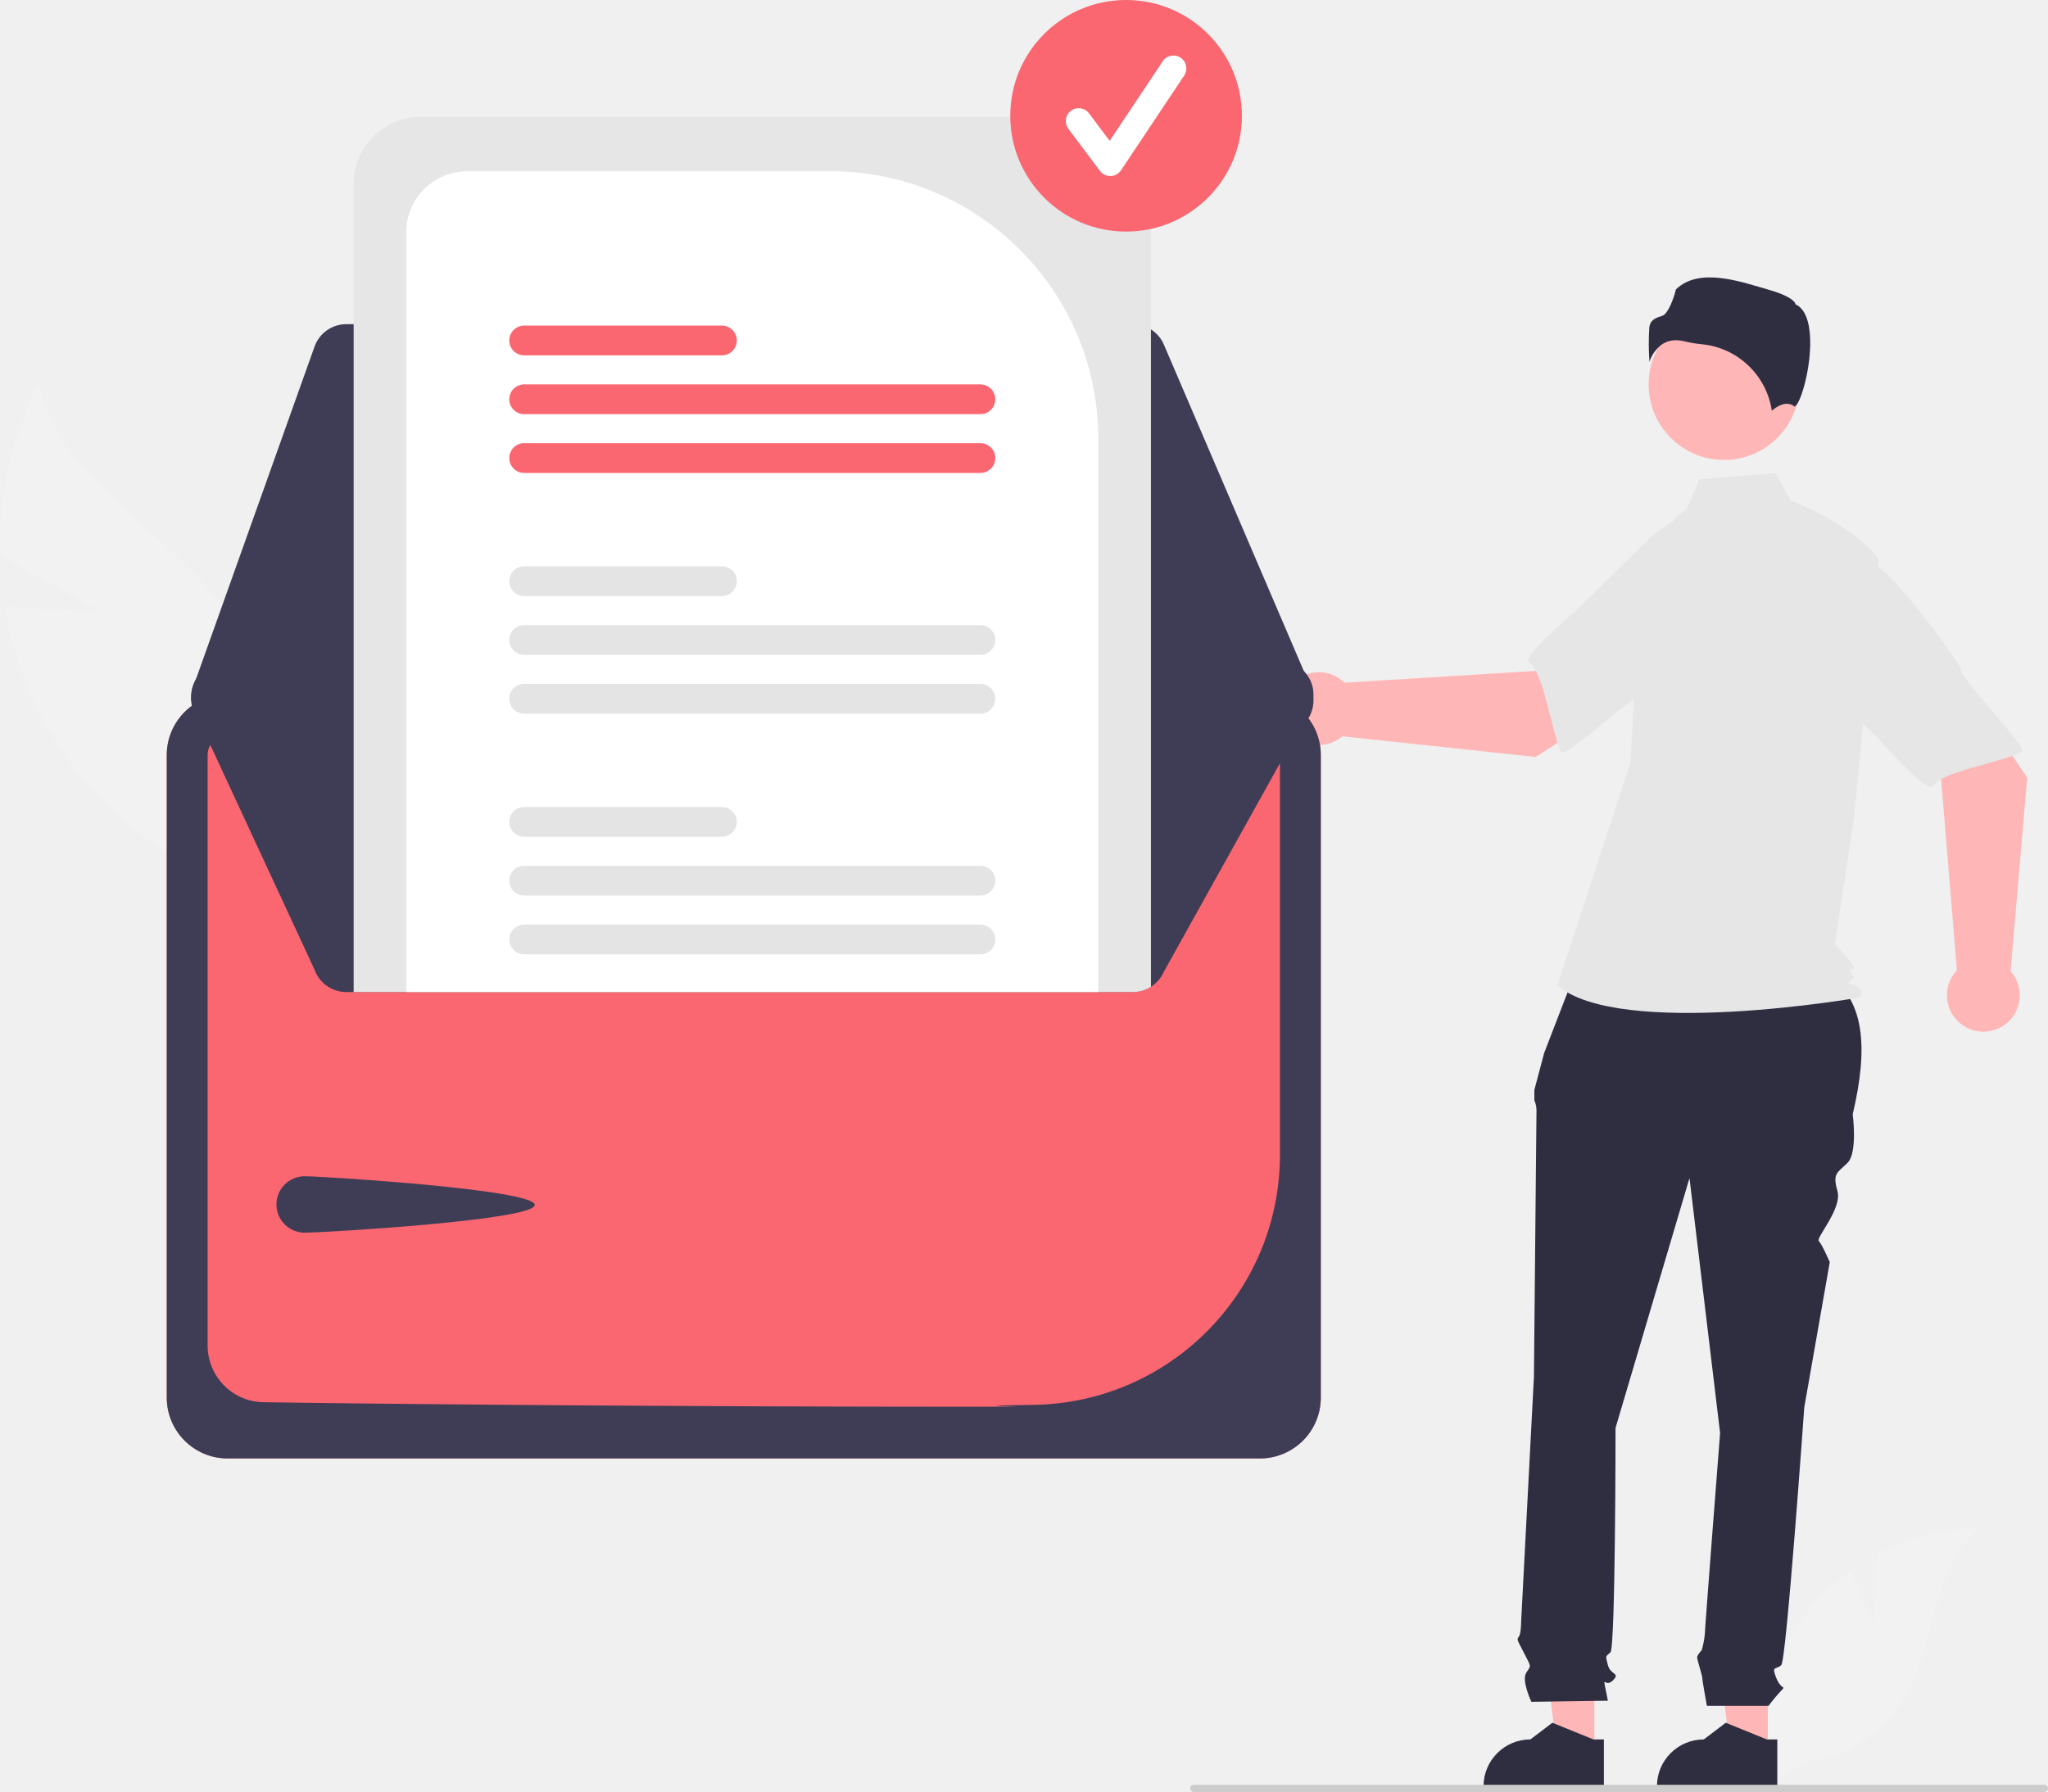
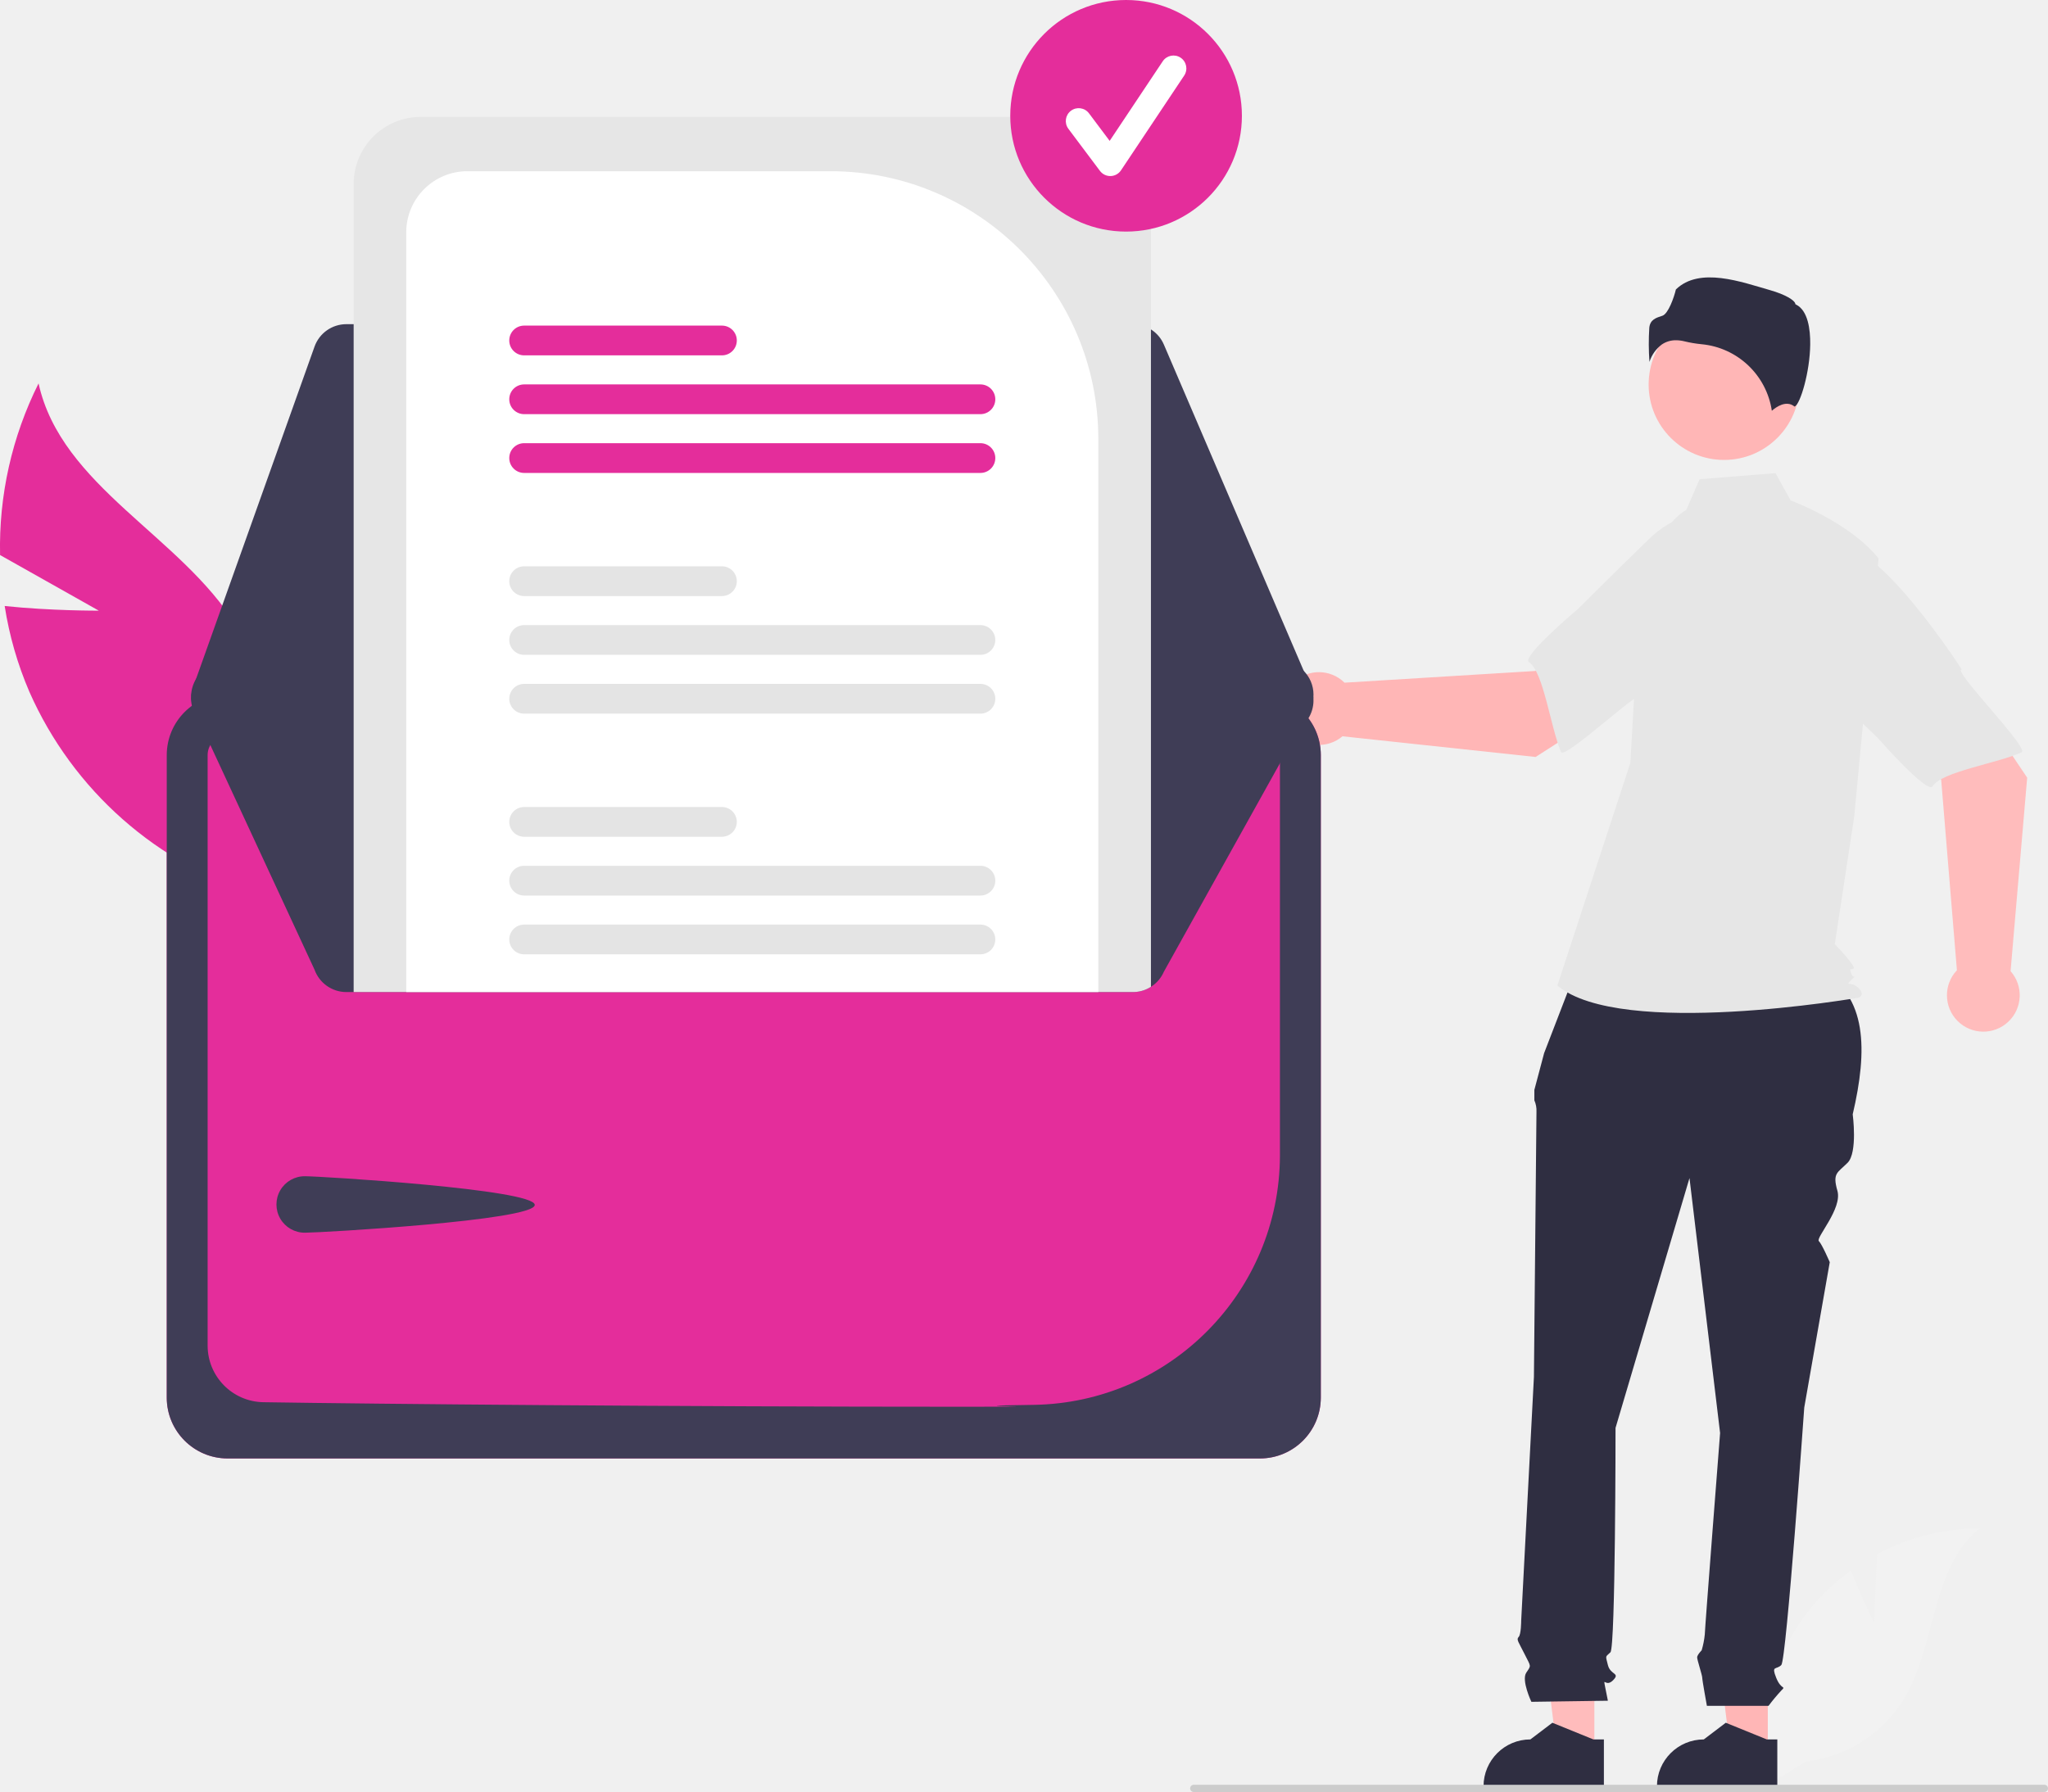
<svg xmlns="http://www.w3.org/2000/svg" data-name="Layer 1" width="674.818" height="590.599" viewBox="0 0 674.818 590.599">
-   <path d="M295.152,355.959l-32.538-18.327a120.491,120.491,0,0,1,12.684-56.569c7.502,34.049,46.981,50.248,65.197,79.977a72.476,72.476,0,0,1,5.884,62.544l2.14,26.399a121.447,121.447,0,0,1-76.249-67.278,117.31,117.31,0,0,1-8.138-28.282C279.302,356.037,295.152,355.959,295.152,355.959Z" transform="translate(-262.5909 -154.7007)" fill="#f2f2f2" />
+   <path d="M295.152,355.959l-32.538-18.327a120.491,120.491,0,0,1,12.684-56.569c7.502,34.049,46.981,50.248,65.197,79.977a72.476,72.476,0,0,1,5.884,62.544l2.14,26.399a121.447,121.447,0,0,1-76.249-67.278,117.31,117.31,0,0,1-8.138-28.282C279.302,356.037,295.152,355.959,295.152,355.959Z" transform="translate(-262.5909 -154.7007)" fill="#e42d9b" />
  <path d="M880.078,689.371l.998-22.434a72.455,72.455,0,0,1,33.796-8.555c-16.231,13.27-14.203,38.851-25.208,56.697a43.582,43.582,0,0,1-31.959,20.14l-13.583,8.316A73.03,73.03,0,0,1,859.514,684.356a70.543,70.543,0,0,1,12.964-12.046C875.732,680.888,880.078,689.371,880.078,689.371Z" transform="translate(-262.5909 -154.7007)" fill="#f2f2f2" />
  <polygon points="582.489 577.289 570.189 577.288 564.338 529.848 582.491 529.849 582.489 577.289" fill="#ffb6b6" />
  <path d="M848.216,743.912l-39.658-.001v-.502a15.437,15.437,0,0,1,15.436-15.436h.001l7.244-5.496,13.516,5.497,3.462 0Z" transform="translate(-262.5909 -154.7007)" fill="#2f2e41" />
-   <polygon points="525.348 577.289 513.049 577.288 507.198 529.848 525.351 529.849 525.348 577.289" fill="#ffb6b6" />
+   <polygon points="525.348 577.289 513.049 577.288 507.198 529.848 525.351 529.849 525.348 577.289" fill="#ffbcbc" />
  <path d="M791.076,743.912l-39.658-.001v-.502a15.437,15.437,0,0,1,15.436-15.436h.001l7.244-5.496,13.516,5.497,3.462 0Z" transform="translate(-262.5909 -154.7007)" fill="#2f2e41" />
  <path d="M782.615,472.631l80,2c15.194,8.252,15.424,26.114,10.446,47.32,0,0,1.681,12.604-1.681,15.966s-5.042,3.361-3.361,9.243-7.199,15.489-6.12,16.568,3.599,6.961,3.599,6.961l-8.403,47.897s-5.882,83.19-7.563,84.87-3.361,0-1.681,4.201,3.361,2.521,1.681,4.201a61.888,61.888,0,0,0-4.201,5.042h-20.316s-1.532-8.403-1.532-9.243-1.681-5.882-1.681-6.722,1.485-2.326,1.485-2.326a27.645,27.645,0,0,0,1.035-5.237c0-1.681,5.042-66.384,5.042-66.384l-10.084-84.03-24.369,82.349s0,72.266-1.681,73.946-1.681.84-.84,4.201,4.201,2.521,1.681,5.042-3.361-1.681-2.521,2.521l.84,4.202-25.209.361s-3.361-7.083-1.681-9.604,1.58-1.833-.471-5.958-2.891-4.966-2.05-5.806.84-5.31.84-5.31l4.201-80.401s.84-84.87.84-87.391a8.382,8.382,0,0,0-.698-3.78v-3.422l3.219-12.125Z" transform="translate(-262.5909 -154.7007)" fill="#2f2e41" />
  <circle cx="568.082" cy="126.726" r="24.856" fill="#ffb6b6" />
  <path d="M818.244,322.712c-5.355,3.184-8.558,9.033-10.397,14.985a142.008,142.008,0,0,0-6.102,33.929l-1.942,34.475-24.055,73.408c20.847,17.64,99.209,4.009,99.209,4.009s2.405-.802,0-3.207-4.747-.274-2.342-2.68.747.274-.055-2.131,0-.802.802-1.604-6.207-8.018-6.207-8.018L873.57,423.741l8.018-84.993c-9.622-12.027-28.973-19.117-28.973-19.117l-5-9-25,2Z" transform="translate(-262.5909 -154.7007)" fill="#e6e6e6" />
  <path d="M814.835,266.839a11.746,11.746,0,0,1,2.85.374,40.565,40.565,0,0,0,5.579.936,25.852,25.852,0,0,1,23.148,21.928c1.444-1.259,4.731-3.576,7.425-1.423h0c.041.034.065.052.16.007,1.789-.849,4.965-11.295,5.061-20.493.051-4.882-.718-11.116-4.666-13.09l-.208-.104-.055-.226c-.264-1.098-3.211-2.973-8.333-4.432-9.309-2.651-23.184-7.816-30.998-.215-.591,2.562-2.515,8.046-4.458,8.668-2.152.688-4.01,1.282-4.303,3.921a80.91,80.91,0,0,0,.053,11.279,11.519,11.519,0,0,1,4.092-5.749A8.111,8.111,0,0,1,814.835,266.839Z" transform="translate(-262.5909 -154.7007)" fill="#2f2e41" />
  <path d="M768.57,404.182l40.603-26.003-20.451-27.185-20.194,24.84-62.919,3.859a11.991,11.991,0,1,0-.671,17.671Z" transform="translate(-262.5909 -154.7007)" fill="#ffb6b6" />
  <path d="M846.858,341.883c2.357,14.262-42.146,41.495-42.146,41.495-.001-3.347-26.562,21.923-27.761,19.147-3.407-7.89-5.803-26.579-10.564-29.57-2.723-1.711,16.399-17.781,16.399-17.781s10.01-10.084,23.145-22.803a30.644,30.644,0,0,1,28.382-8.296S844.502,327.622,846.858,341.883Z" transform="translate(-262.5909 -154.7007)" fill="#e6e6e6" />
-   <path d="M930.548,411.008l-26.857-40.043-26.746,21.022,25.262,19.663,5.19,62.823a11.991,11.991,0,1,0,17.681.297Z" transform="translate(-262.5909 -154.7007)" fill="#ffb6b6" />
+   <path d="M930.548,411.008l-26.857-40.043-26.746,21.022,25.262,19.663,5.19,62.823a11.991,11.991,0,1,0,17.681.297Z" transform="translate(-262.5909 -154.7007)" fill="#ffbcbc" />
  <path d="M866.605,334.056c14.209-2.658,42.378,41.258,42.378,41.258-3.347.072,22.481,26.092,19.731,27.349-7.816,3.574-26.45,6.365-29.34,11.188-1.653,2.759-18.124-16.019-18.124-16.019s-10.294-9.794-23.288-22.657a30.644,30.644,0,0,1-8.895-28.2S852.397,336.714,866.605,334.056Z" transform="translate(-262.5909 -154.7007)" fill="#e6e6e6" />
  <path d="M937.409,744.109a1.186,1.186,0,0,1-1.19,1.19h-280.29a1.19,1.19,0,1,1,0-2.38h280.29A1.187,1.187,0,0,1,937.409,744.109Z" transform="translate(-262.5909 -154.7007)" fill="#ccc" />
-   <path d="M677.753,383.493H337.583a20.068,20.068,0,0,0-20.046,20.046V615.327a20.069,20.069,0,0,0,20.046,20.046H677.752a20.069,20.069,0,0,0,20.046-20.046V403.539A20.068,20.068,0,0,0,677.753,383.493Z" transform="translate(-262.5909 -154.7007)" fill="#fa6771" />
+   <path d="M677.753,383.493H337.583a20.068,20.068,0,0,0-20.046,20.046V615.327a20.069,20.069,0,0,0,20.046,20.046H677.752a20.069,20.069,0,0,0,20.046-20.046V403.539A20.068,20.068,0,0,0,677.753,383.493Z" transform="translate(-262.5909 -154.7007)" fill="#e42d9b" />
  <path d="M677.753,383.493H337.583a20.068,20.068,0,0,0-20.046,20.046V615.327a20.069,20.069,0,0,0,20.046,20.046H677.752a20.069,20.069,0,0,0,20.046-20.046V403.539A20.068,20.068,0,0,0,677.753,383.493Zm6.578,152.13A82.406,82.406,0,0,1,603.313,617.707c-34.516.449,19.098.625-22.532.625-95.193,0-194.452-.91-231.487-1.499A18.675,18.675,0,0,1,331.004,598.233V403.554a6.601,6.601,0,0,1,6.577-6.593H677.739a6.6,6.6,0,0,1,6.592,6.576Z" transform="translate(-262.5909 -154.7007)" fill="#3f3d56" />
  <path d="M635.878,261.538H376.704a11.139,11.139,0,0,0-10.471,7.384l-40.028,112.3a11.117,11.117,0,0,0,10.455,14.849l347.595.617h.015a11.116,11.116,0,0,0,10.217-15.495l-.606.259.606-.259-48.393-112.917A11.103,11.103,0,0,0,635.878,261.538Z" transform="translate(-262.5909 -154.7007)" fill="#3f3d56" />
  <path d="M695.389,383.631a11.146,11.146,0,0,1-.9,4.38l-48.39,86.92a11.147,11.147,0,0,1-10.22,6.73h-259.17a11.147,11.147,0,0,1-10.48-7.38l-40.02-86.3a11.109,11.109,0,0,1,6.74-14.2,10.937,10.937,0,0,1,3.71-.65l42.46-.08,17.33-.03,228.04-.4,17.34-.03,42.43-.08h.01A11.122,11.122,0,0,1,695.389,383.631Z" transform="translate(-262.5909 -154.7007)" fill="#3f3d56" />
  <path d="M363.084,542.358c5.139,0,75.714,4.313,75.714,9.453s-70.575,9.159-75.714,9.159a9.306,9.306,0,1,1,0-18.611Z" transform="translate(-262.5909 -154.7007)" fill="#3f3d56" />
  <path d="M619.739,193.221h-218.53a22.116,22.116,0,0,0-22.09,22.09v266.35h256.76a10.977,10.977,0,0,0,5.95-1.73v-264.62A22.116,22.116,0,0,0,619.739,193.221Z" transform="translate(-262.5909 -154.7007)" fill="#e6e6e6" />
  <path d="M536.329,211.131h-119.76a20.14,20.14,0,0,0-20.12,20.11v250.42h228.04v-182.37A88.262,88.262,0,0,0,536.329,211.131Z" transform="translate(-262.5909 -154.7007)" fill="#fff" />
  <path d="M585.639,459.421h-150.34a4.9,4.9,0,1,0,0,9.8h150.34a4.9,4.9,0,1,0,0-9.8Z" transform="translate(-262.5909 -154.7007)" fill="#e4e4e4" />
  <path d="M585.639,440.041h-150.34a4.905,4.905,0,0,0,0,9.81h150.34a4.905,4.905,0,1,0,0-9.81Z" transform="translate(-262.5909 -154.7007)" fill="#e4e4e4" />
  <path d="M500.468,420.671h-65.17a4.9,4.9,0,1,0,0,9.8h65.17a4.9,4.9,0,1,0,0-9.8Z" transform="translate(-262.5909 -154.7007)" fill="#e4e4e4" />
  <path d="M585.639,380.091h-150.34a4.905,4.905,0,0,0,0,9.81h150.34a4.905,4.905,0,1,0,0-9.81Z" transform="translate(-262.5909 -154.7007)" fill="#e4e4e4" />
  <path d="M585.639,360.721h-150.34a4.9,4.9,0,1,0,0,9.8h150.34a4.9,4.9,0,1,0,0-9.8Z" transform="translate(-262.5909 -154.7007)" fill="#e4e4e4" />
  <path d="M500.468,341.341h-65.17a4.905,4.905,0,0,0,0,9.81h65.17a4.905,4.905,0,1,0,0-9.81Z" transform="translate(-262.5909 -154.7007)" fill="#e4e4e4" />
-   <path d="M585.639,300.761h-150.34a4.905,4.905,0,0,0,0,9.81h150.34a4.905,4.905,0,1,0,0-9.81Z" transform="translate(-262.5909 -154.7007)" fill="#fa6771" />
-   <path d="M585.639,281.391h-150.34a4.905,4.905,0,0,0,0,9.81h150.34a4.905,4.905,0,1,0,0-9.81Z" transform="translate(-262.5909 -154.7007)" fill="#fa6771" />
-   <path d="M500.468,262.011h-65.17a4.905,4.905,0,0,0,0,9.81h65.17a4.905,4.905,0,1,0,0-9.81Z" transform="translate(-262.5909 -154.7007)" fill="#fa6771" />
-   <circle cx="371.045" cy="38.163" r="38.163" fill="#fa6771" />
+   <path d="M585.639,300.761h-150.34a4.905,4.905,0,0,0,0,9.81h150.34a4.905,4.905,0,1,0,0-9.81Z" transform="translate(-262.5909 -154.7007)" fill="#e42d9b" />
+   <path d="M585.639,281.391h-150.34a4.905,4.905,0,0,0,0,9.81h150.34a4.905,4.905,0,1,0,0-9.81Z" transform="translate(-262.5909 -154.7007)" fill="#e42d9b" />
+   <path d="M500.468,262.011h-65.17a4.905,4.905,0,0,0,0,9.81h65.17a4.905,4.905,0,1,0,0-9.81Z" transform="translate(-262.5909 -154.7007)" fill="#e42d9b" />
+   <circle cx="371.045" cy="38.163" r="38.163" fill="#e42d9b" />
  <path d="M628.429,212.725a4.244,4.244,0,0,1-3.396-1.698l-10.411-13.882a4.245,4.245,0,1,1,6.792-5.094l6.811,9.081,17.494-26.241a4.245,4.245,0,1,1,7.064,4.71L631.962,210.835a4.247,4.247,0,0,1-3.414,1.889C628.508,212.725,628.469,212.725,628.429,212.725Z" transform="translate(-262.5909 -154.7007)" fill="#fff" />
</svg>
